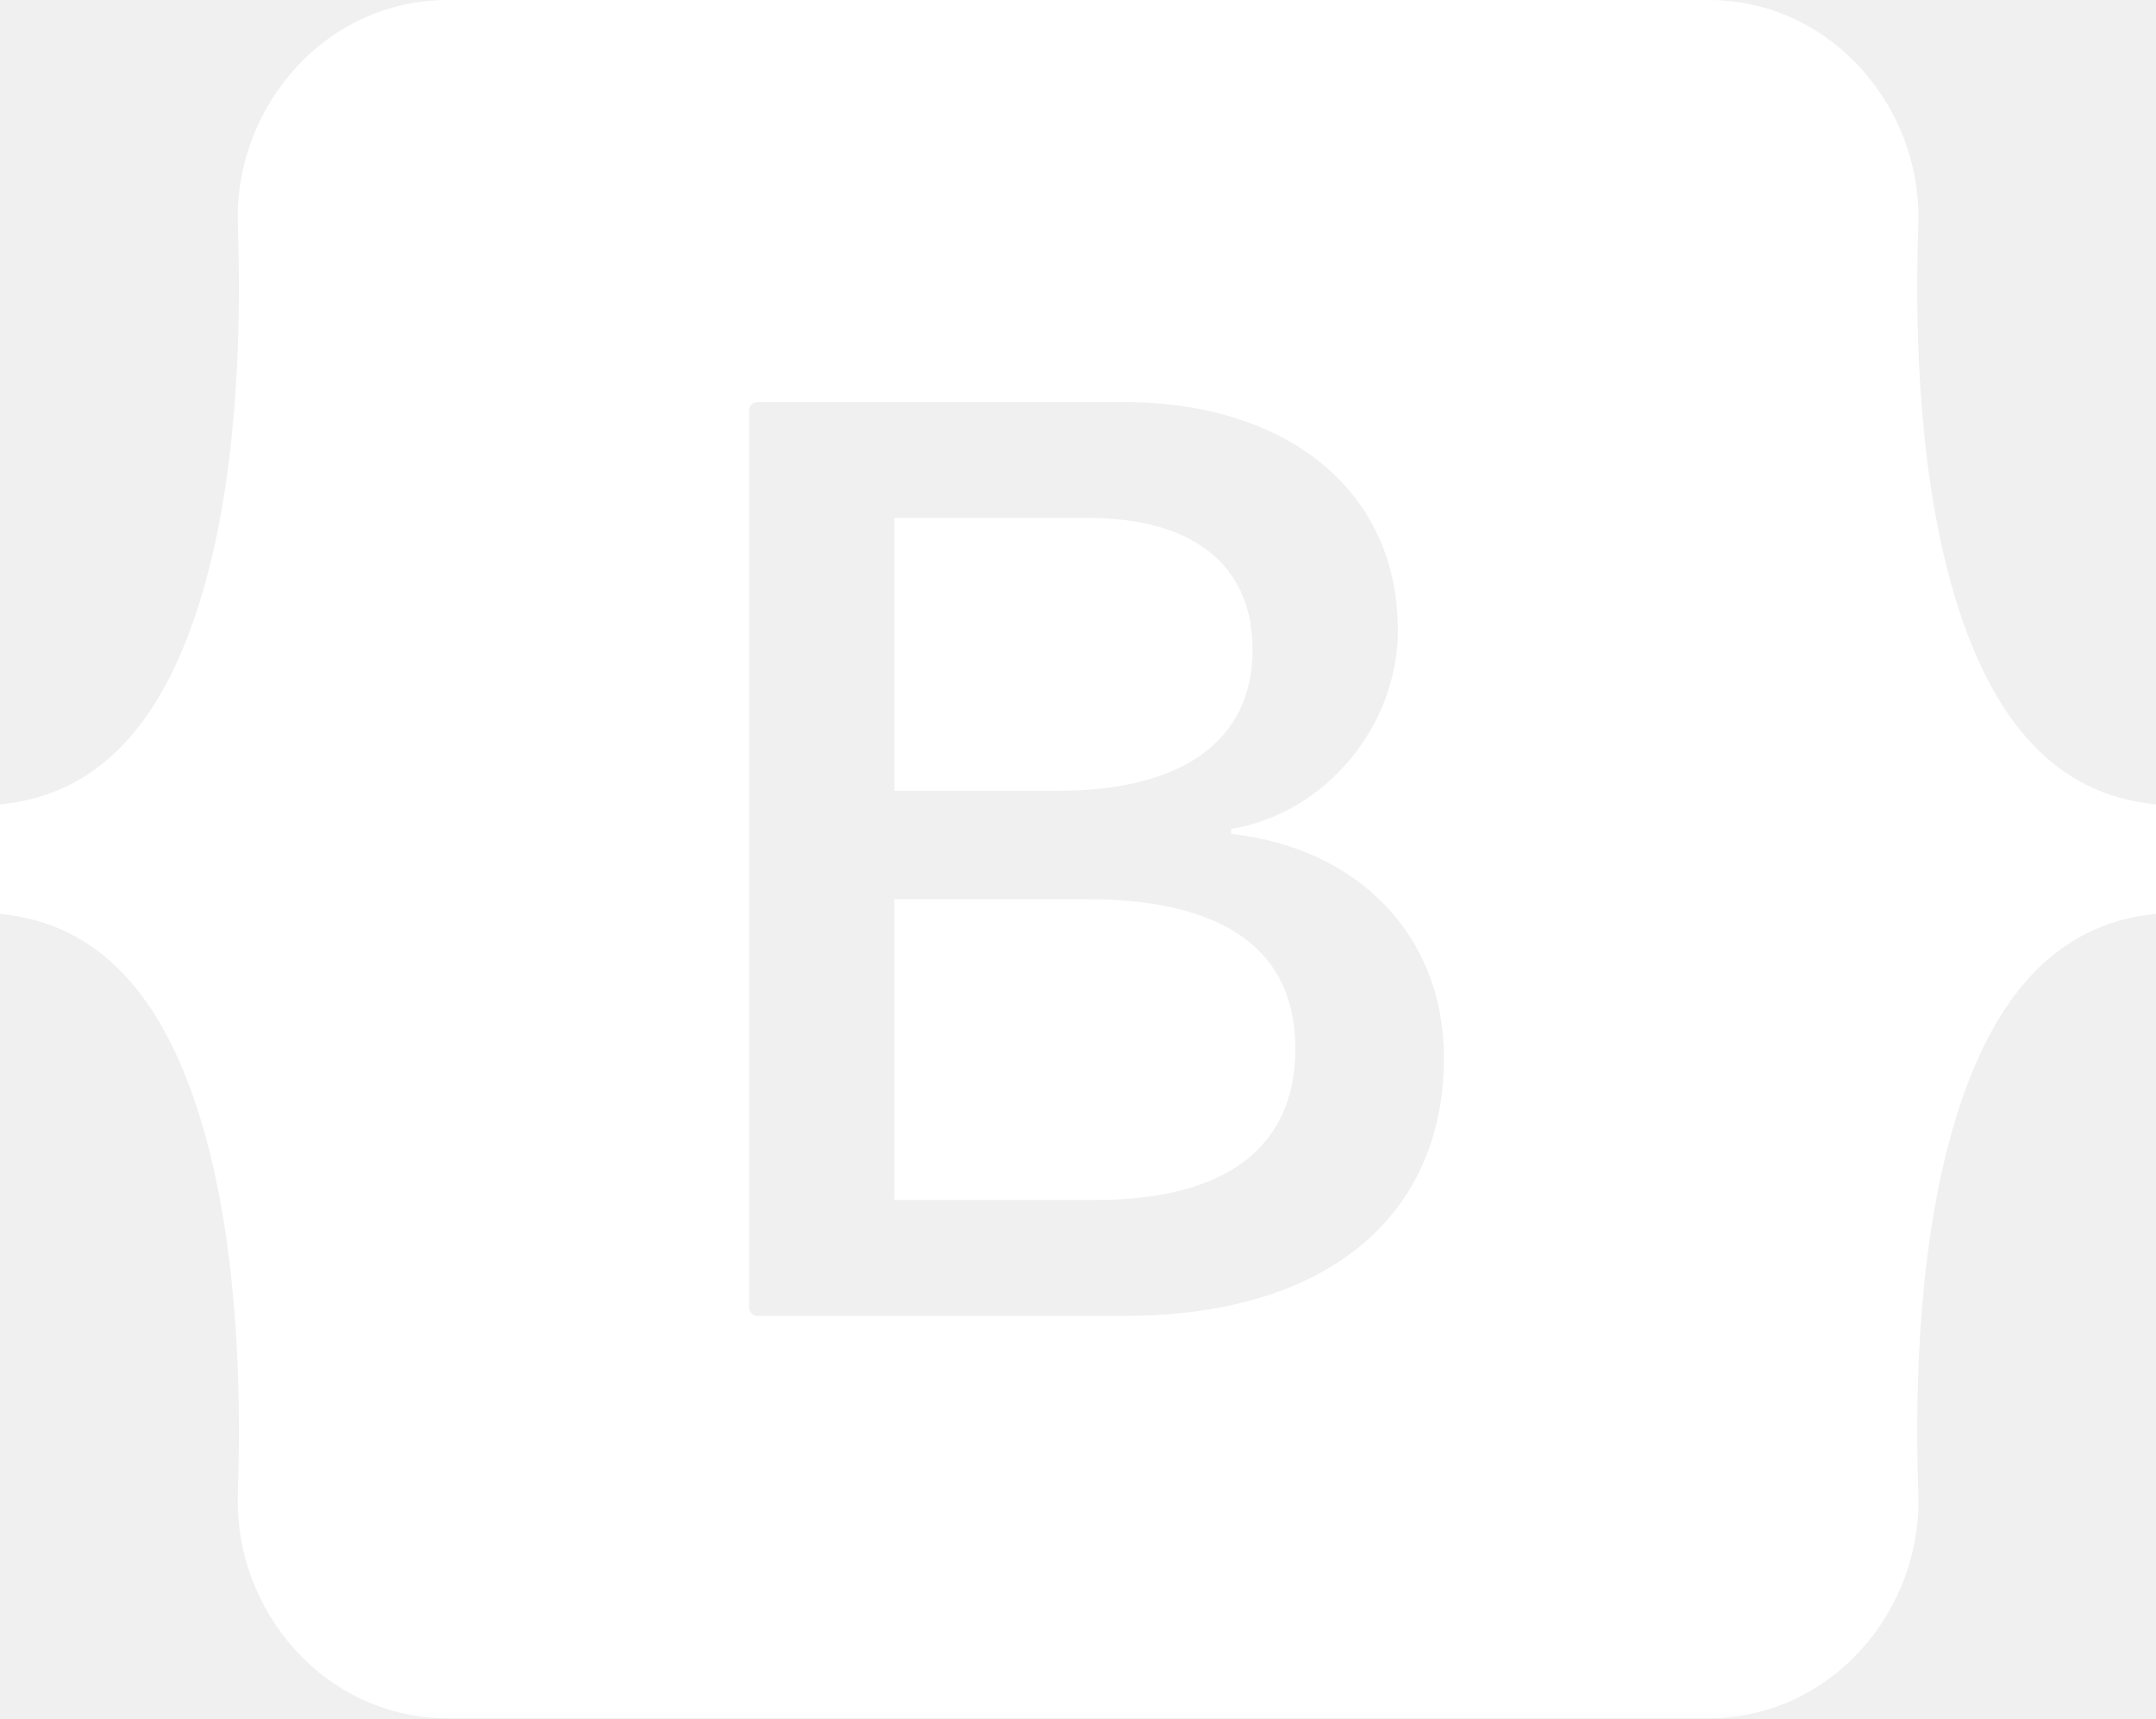
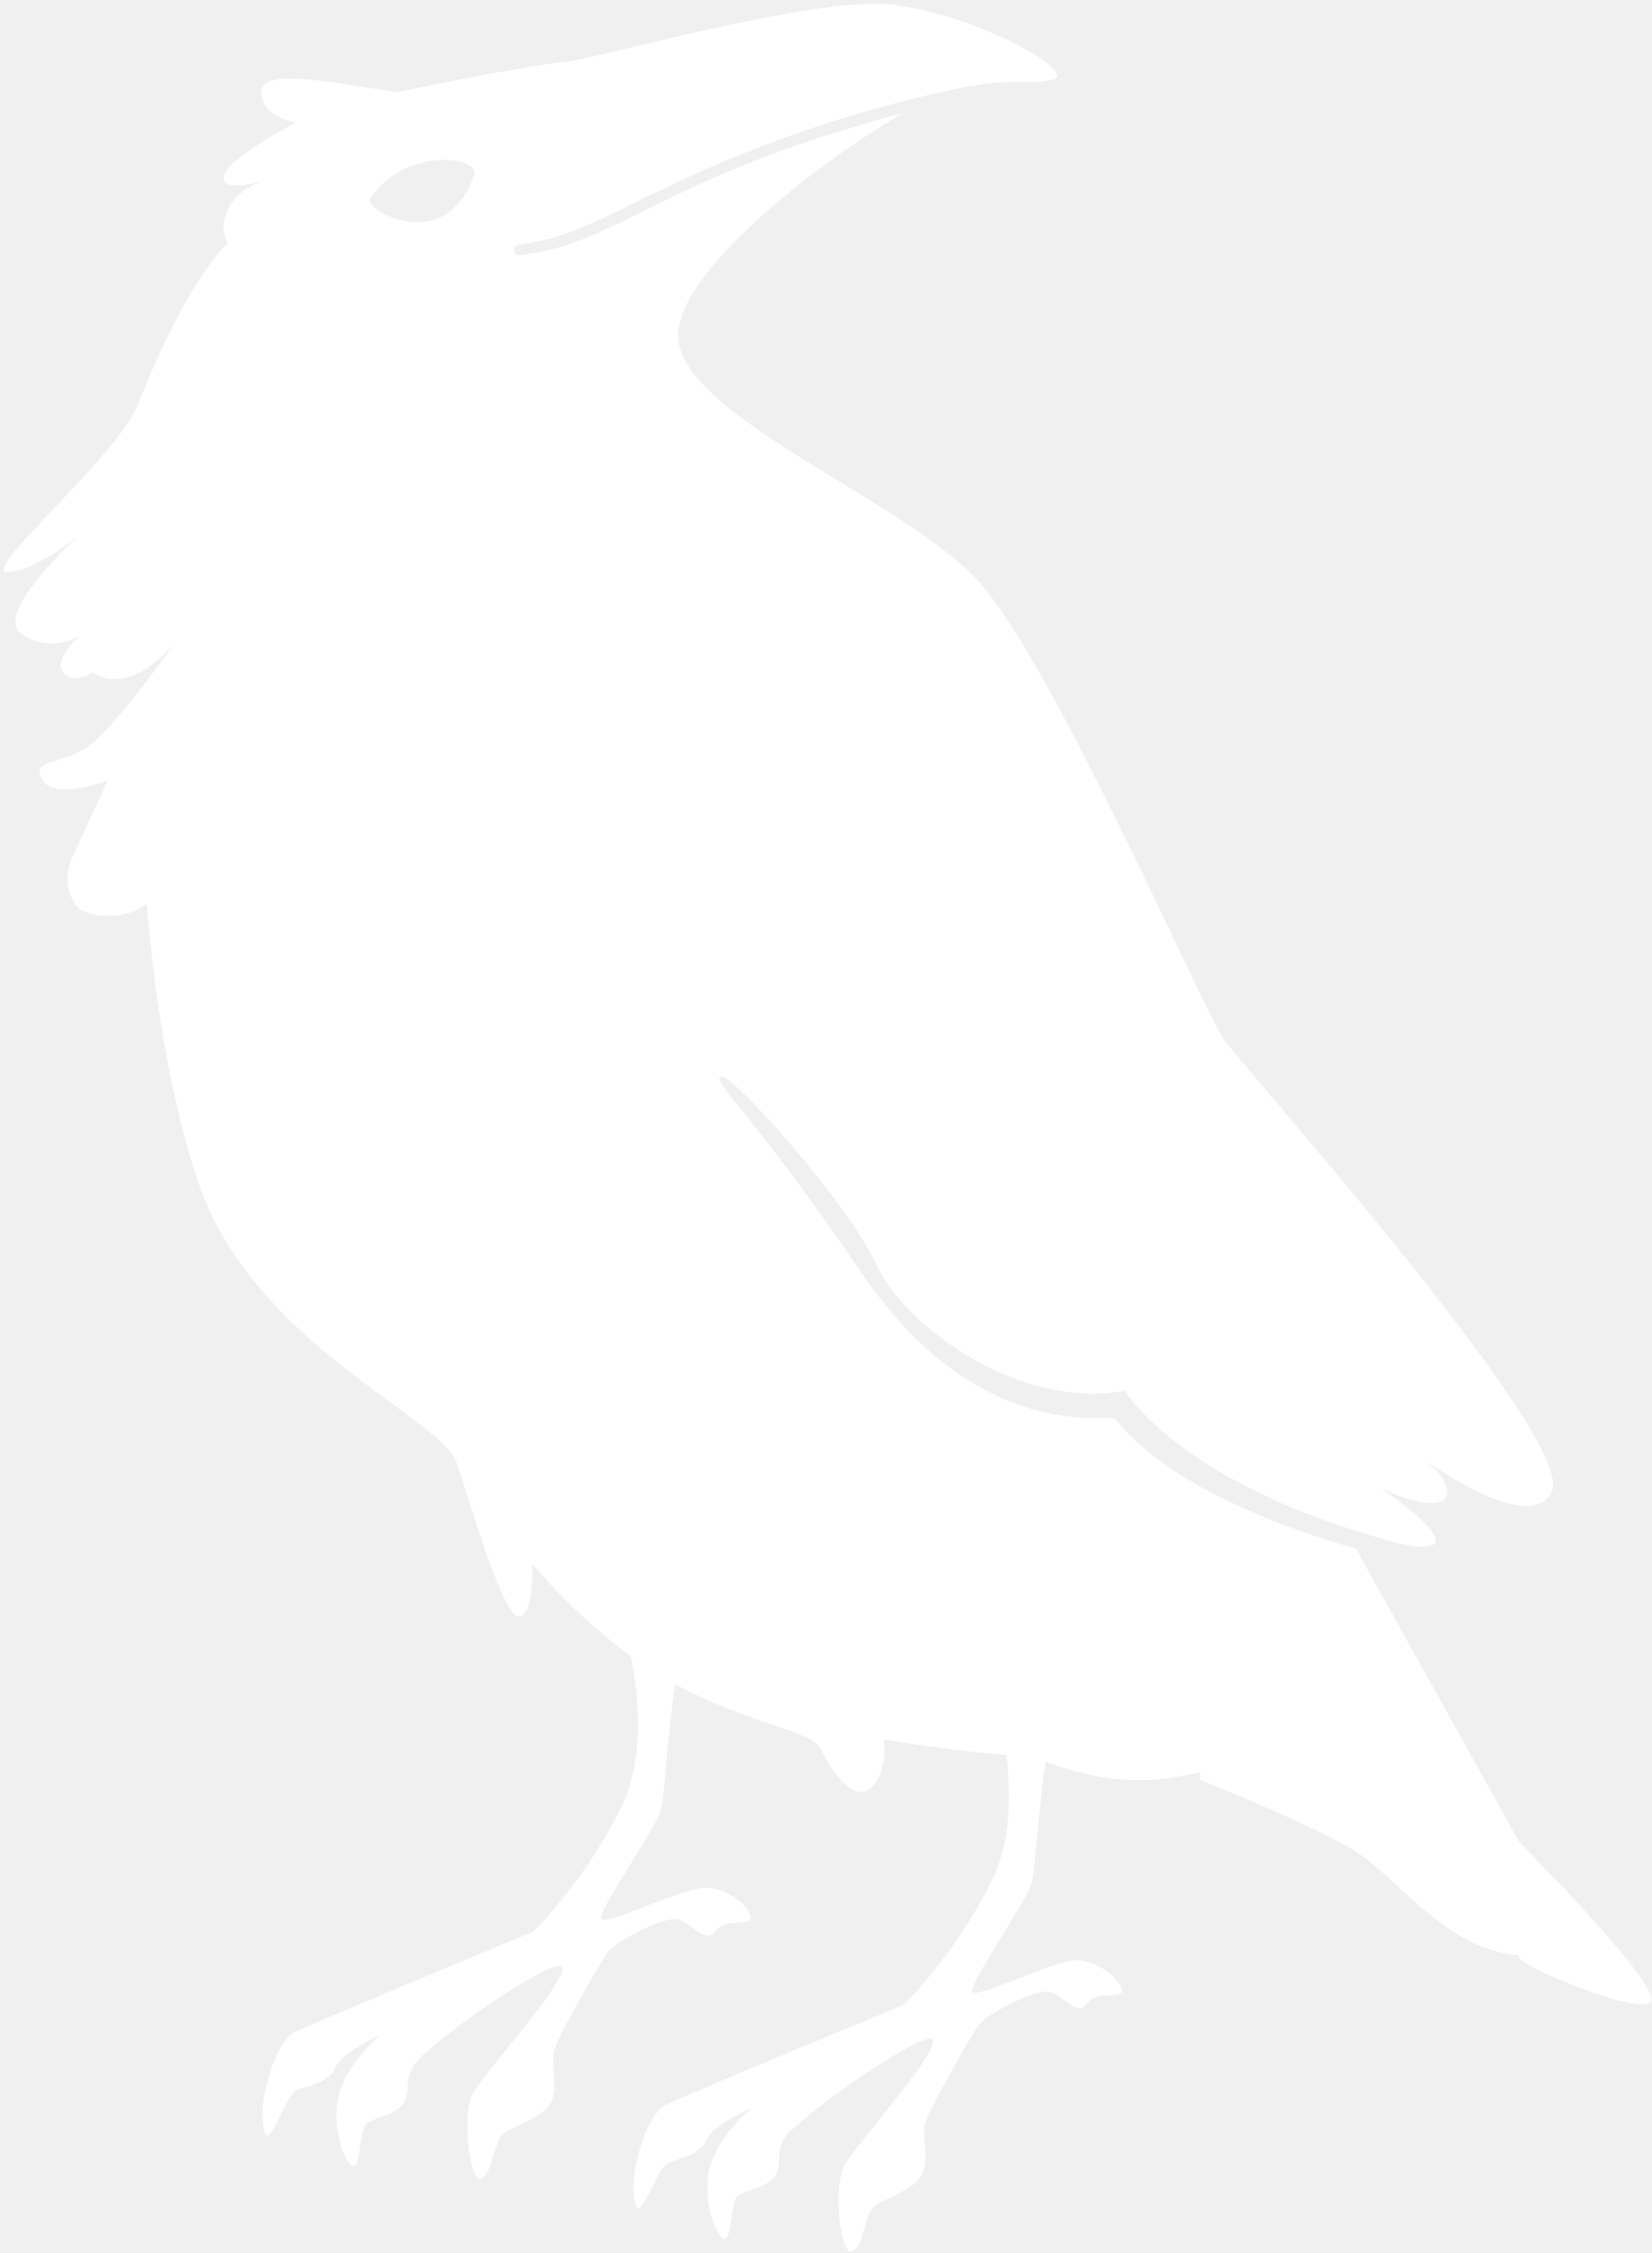
- <svg xmlns="http://www.w3.org/2000/svg" width="512" height="408" fill="#fff">
-   <path d="M106.342 0c-29.214 0-50.827 25.58-49.86 53.32.927 26.647-.278 61.165-8.966 89.31C38.802 170.862 24.07 188.707 0 191v26c24.069 2.293 38.802 20.138 47.516 48.37 8.688 28.145 9.893 62.663 8.965 89.311C55.515 382.42 77.128 408 106.342 408h299.353c29.214 0 50.827-25.58 49.861-53.319-.928-26.648.277-61.166 8.964-89.311 8.715-28.232 23.411-46.077 47.48-48.37v-26c-24.069-2.293-38.765-20.138-47.48-48.37-8.687-28.145-9.892-62.663-8.964-89.31C456.522 25.58 434.909 0 405.695 0H106.342zm236.559 251.102c0 38.197-28.501 61.355-75.798 61.355h-87.202a2 2 0 01-2-2v-213a2 2 0 012-2h86.74c39.439 0 65.322 21.354 65.322 54.138 0 23.008-17.409 43.61-39.594 47.219v1.203c30.196 3.309 50.532 24.212 50.532 53.085zm-84.58-128.125h-45.91v64.814h38.669c29.888 0 46.373-12.03 46.373-33.535 0-20.151-14.174-31.279-39.132-31.279zm-45.91 90.53v71.431h47.605c31.12 0 47.605-12.482 47.605-35.941 0-23.46-16.947-35.49-49.608-35.49h-45.602z" />
+ <svg xmlns="http://www.w3.org/2000/svg" version="1.2" viewBox="0 0 294 401" width="294" height="401">
+   <style>
+ 		.s0 { fill: #ffffff } 
+ 	</style>
+   <g id="OBJECTS">
+     <g id="&lt;Group&gt;">
+ 		</g>
+     <g id="&lt;Group&gt;">
+       <path id="&lt;Compound Path&gt;" fill-rule="evenodd" class="s0" d="m293.6 356.5c-3.6 1.8-25.5-7.6-23.2-8.5-13-0.8-21.5-13.8-29.5-18.7-8.1-4.9-27.3-12.5-27.3-12.5v-1.4c-13.3 3.3-21.5 0.1-27.5-1.8-1.3 8.2-1.8 19.3-2.5 21.6-1 3.3-10.4 16.8-10.6 19.1-0.3 2.2 14.5-5.6 19-5.4 4.6 0.3 8.9 5.1 7.4 5.9-1.5 0.7-4.6-0.3-6.1 2-1.5 2.2-4.3-1.8-6.6-2.3-2.3-0.5-10.9 3.8-12.5 5.9-1.5 2-8.3 14.2-9.4 17-1 2.8 0.6 5.8-0.5 9.1-1 3.3-7.3 4.8-8.9 6.4-1.5 1.5-1.7 7.1-3.8 7.8-2 0.8-3.5-11.6-1.2-15.5 2.2-3.8 16.2-19.3 15.7-22.1-0.5-2.7-25.1 14.3-26.7 17.8-1.5 3.6-0.2 3.3-1.2 5.9-1 2.5-5.6 3-6.9 4-1.3 1.1-1 7.4-2.3 7.7-1.2 0.2-4-6.1-2.8-12.2 1.3-6.1 7.7-11.2 7.7-11.2 0 0-6.9 3-8.2 5.8-1.2 2.8-5.1 3.3-6.8 4.1-1.8 0.8-3.8 7.6-5.4 8.1-2.3-2.8 0.8-16.5 5.1-18.5 4.3-2.1 42.3-17.8 42.3-17.8 0 0 9.7-9.6 15.9-22.7 3.2-6.8 3.1-15.3 2.3-21.8-7.2-0.3-21.8-2.7-21.8-2.7 0 0 0.9 5.4-2.2 8.5-3.2 3.1-7.2-3.1-9-6.7-1.8-3.6-11.6-4-25.9-11.6q0 0 0 0c-1.4 8.3-1.9 20.1-2.6 22.4-1 3.4-10.4 16.8-10.7 19.1-0.2 2.3 14.5-5.6 19.1-5.3 4.5 0.2 8.9 5 7.3 5.8-1.5 0.8-4.5-0.2-6.1 2-1.5 2.3-4.3-1.7-6.6-2.2-2.2-0.6-10.9 3.8-12.4 5.8-1.5 2-8.4 14.2-9.4 17-1 2.8 0.5 5.9-0.5 9.2-1 3.3-7.4 4.8-8.9 6.3-1.5 1.5-1.8 7.1-3.8 7.9-2 0.7-3.6-11.7-1.3-15.5 2.3-3.8 16.3-19.3 15.8-22.1-0.5-2.8-25.2 14.2-26.7 17.8-1.5 3.5-0.3 3.3-1.3 5.8-1 2.6-5.6 3.1-6.8 4.1-1.3 1-1.1 7.3-2.3 7.6-1.3 0.3-4.1-6.1-2.8-12.2 1.3-6.1 7.6-11.2 7.6-11.2 0 0-6.9 3.1-8.1 5.9-1.3 2.8-5.1 3.3-6.9 4-1.8 0.8-3.8 7.7-5.3 8.2-2.3-2.8 0.7-16.5 5.1-18.6 4.3-2 42.3-17.8 42.3-17.8 0 0 9.7-9.5 15.9-22.7 4-8.5 2.8-19.5 1.5-26.3-10.3-7.5-17.6-16.5-17.6-16.5 0 0 0.5 8.5-2.2 9.4-2.7 0.9-8.5-19.2-11.2-27.3-2.6-8-35.7-21-45.7-49.1-5.6-16-8.3-36-9.5-50.4-4.4 3.3-10 1.9-11.4 1.2-1.7-0.9-4-4.9-1.7-9.8 2.2-4.9 6.2-13.4 6.2-13.4 0 0-9.4 3.6-11.6 0-2.2-3.6 2.2-2.7 7.1-5.4 5-2.7 16.1-18.7 16.1-18.7 0 0-7.6 9.3-14.3 4.9 0 0-3.5 2.2-5.3 0-1.8-2.3 3.1-6.7 3.1-6.7 0 0-4.5 3.5-10.3 0-5.8-3.6 10.3-17.9 10.3-17.9 0 0-8 6.7-13 6.7-4.9 0 19.7-20.6 23.3-29.9 6.4-16.3 12-24.6 16-28.8-0.6-0.7-0.9-1.6-0.8-3 0.4-4.6 3.9-6.8 7.3-8-2.6 0.8-7.3 1.8-7.3-0.5 0-3.1 12.9-9.8 12.9-9.8 0 0-6.2-0.9-6.2-5.4 0-4.4 12-1.8 24.1 0 0 0 23.7-4.9 29.5-5.3 5.8-0.5 43.8-11.6 58.1-10.3 14.3 1.3 33.1 11.6 29.5 13.2-3 1.3-7.3-0.1-14.7 1.3q-0.1 0-0.3 0c-14 2.8-27.8 6.9-41.1 12.3-6.4 2.6-12.6 5.5-18.7 8.5-6.5 3.3-13.1 6.6-20.5 7.4-1.2 0.1-1.2 2.1 0 1.9 6.8-0.6 13-3.3 19-6.3 6.6-3.3 13.2-6.5 20-9.3 9.6-3.9 19.4-7.1 29.4-9.7-14.9 8.5-40.9 28.7-40.1 40.1 0.9 13.9 39.7 28.6 53.1 42.9 13.5 14.3 40.7 77.8 44.3 82.3 8.9 11.1 62.1 71 58.1 80-3.1 6.9-16.6-1.4-22.6-5.5 2.2 1.7 4.6 4.3 3.8 6.4-1.3 3.5-11.6-1.4-11.6-1.4 0 0 19.2 13 3.6 9.9-39.4-10.3-49.2-27.3-49.2-27.3-18.3 3.6-39-11.1-44.2-22.4-5.2-11.2-26-34.4-27.7-33.5-1.8 0.9 4.9 5.4 25 34.9 20.1 29.5 42 25.5 45.1 25.9 11.6 15.2 42.9 23.2 42.9 23.2l29.1 52.3c0 0 26.8 26.8 23.2 28.6zm-227.8-321c-0.9 1.8 13.4 10.2 18.6-4.3 1.2-3.5-12.6-5.1-18.6 4.3z" />
+     </g>
+   </g>
</svg>
